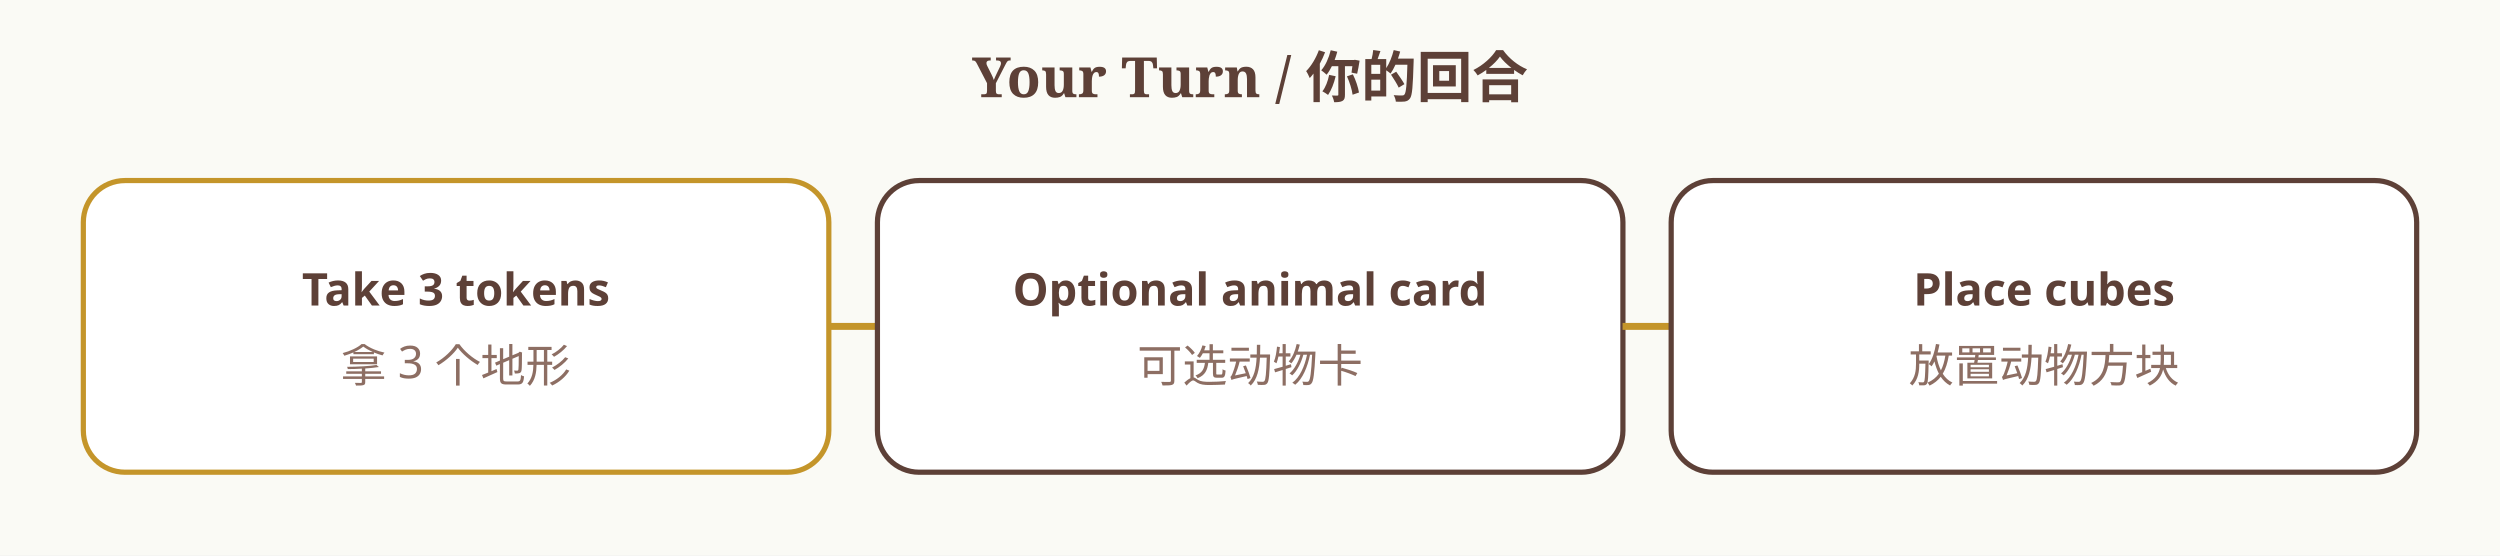
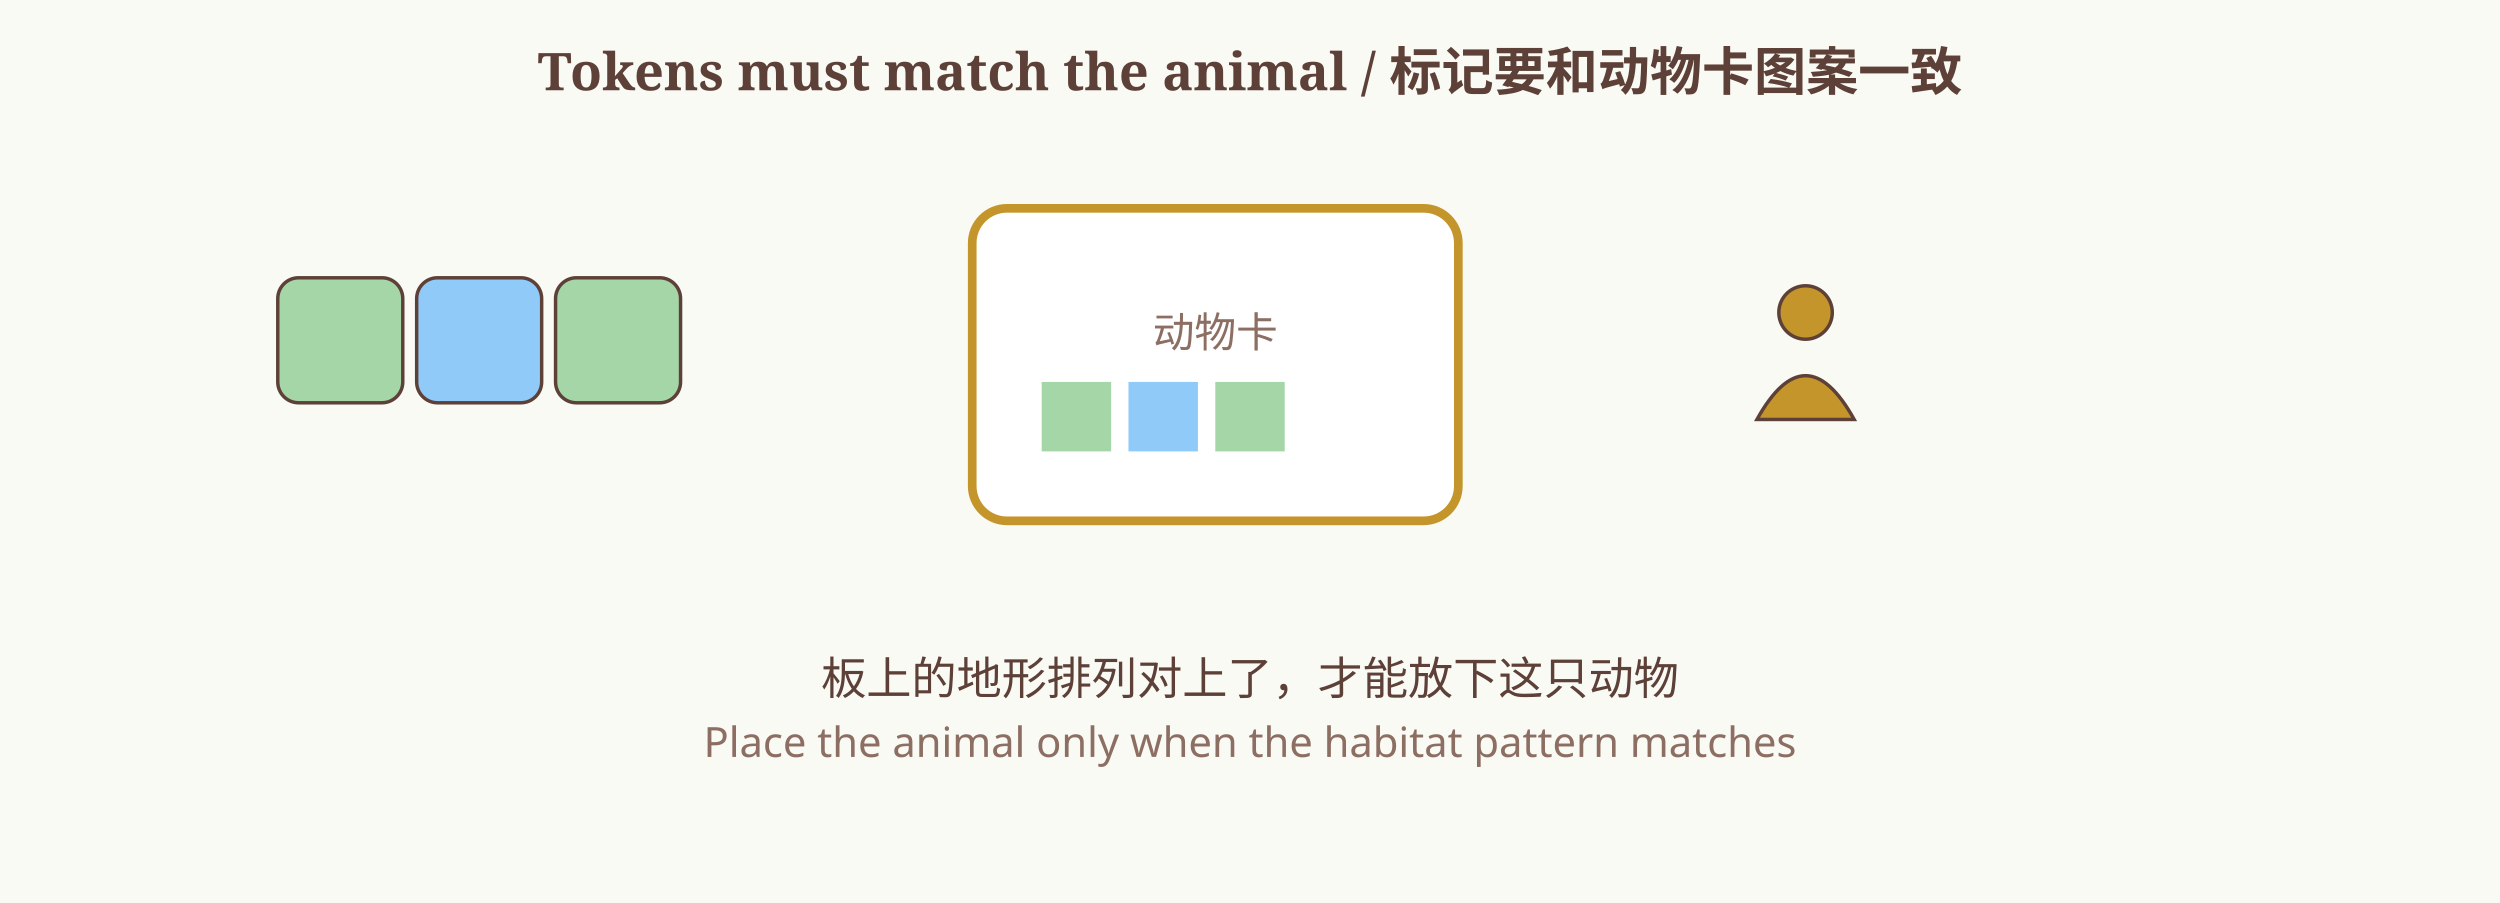
- <svg xmlns="http://www.w3.org/2000/svg" viewBox="0 0 720 160" role="img">
-   <rect width="720" height="160" fill="#FAFAF5" />
-   <text x="360" y="28" text-anchor="middle" font-family="Georgia, serif" font-size="16" fill="#5D4037" font-weight="700">Your Turn / 你的回合</text>
-   <g font-family="'PingFang SC', 'Hiragino Sans GB', 'Microsoft YaHei', sans-serif" font-size="13" text-anchor="middle">
-     <rect x="24.0" y="52" width="214.7" height="84" rx="12" fill="#fff" stroke="#C4952A" stroke-width="1.5" />
-     <text x="131.3" y="88" fill="#5D4037" font-weight="700">Take 3 tokens</text>
-     <text x="131.3" y="110" fill="#8D6E63">拿 3 个地形</text>
-     <path d="M238.7 94h14" stroke="#C4952A" stroke-width="2" />
-     <rect x="252.7" y="52" width="214.7" height="84" rx="12" fill="#fff" stroke="#5D4037" stroke-width="1.5" />
-     <text x="360.0" y="88" fill="#5D4037" font-weight="700">Optional animal card</text>
-     <text x="360.0" y="110" fill="#8D6E63">可选动物卡</text>
-     <path d="M467.3 94h14" stroke="#C4952A" stroke-width="2" />
-     <rect x="481.3" y="52" width="214.7" height="84" rx="12" fill="#fff" stroke="#5D4037" stroke-width="1.5" />
-     <text x="588.7" y="88" fill="#5D4037" font-weight="700">Place cubes</text>
-     <text x="588.7" y="110" fill="#8D6E63">放置动物方块</text>
-   </g>
+ <svg xmlns="http://www.w3.org/2000/svg" viewBox="0 0 720 260" role="img">
+   <rect width="720" height="260" fill="#FAFAF5" />
+   <text x="360" y="26" text-anchor="middle" font-family="Georgia, serif" font-size="15" fill="#5D4037" font-weight="700">Tokens must match the animal / 标记要和动物卡图案一致</text>
+   <defs>
+     <marker id="arr" markerWidth="8" markerHeight="8" refX="6" refY="4" orient="auto">
+       <path d="M0 0l8 4-8 4z" fill="#C4952A" />
+     </marker>
+   </defs>
+   <rect x="80" y="80" width="36" height="36" rx="6" fill="#A5D6A7" stroke="#5D4037" />
+   <rect x="120" y="80" width="36" height="36" rx="6" fill="#90CAF9" stroke="#5D4037" />
+   <rect x="160" y="80" width="36" height="36" rx="6" fill="#A5D6A7" stroke="#5D4037" />
+   <rect x="280" y="60" width="140" height="90" rx="10" fill="#fff" stroke="#C4952A" stroke-width="2.5" />
+   <text x="350" y="100" text-anchor="middle" font-family="'PingFang SC', 'Hiragino Sans GB', 'Microsoft YaHei', sans-serif" font-size="12" fill="#8D6E63">动物卡</text>
+   <rect x="300" y="110" width="20" height="20" fill="#A5D6A7" />
+   <rect x="325" y="110" width="20" height="20" fill="#90CAF9" />
+   <rect x="350" y="110" width="20" height="20" fill="#A5D6A7" />
+   <circle cx="520" cy="90" r="7.7" fill="#C4952A" stroke="#5D4037" stroke-width="1" />
+   <path d="M506 120.8 Q520 95.6 534 120.8 Z" fill="#C4952A" stroke="#5D4037" stroke-width="1" />
+   <text x="360" y="200" text-anchor="middle" font-family="'PingFang SC', 'Hiragino Sans GB', 'Microsoft YaHei', sans-serif" font-size="13" fill="#5D4037">板上的地形排列对上了，才能放下这只动物</text>
+   <text x="360" y="218" text-anchor="middle" font-family="'PingFang SC', 'Hiragino Sans GB', 'Microsoft YaHei', sans-serif" font-size="12" fill="#8D6E63">Place the animal only when the habitat pattern matches</text>
</svg>
